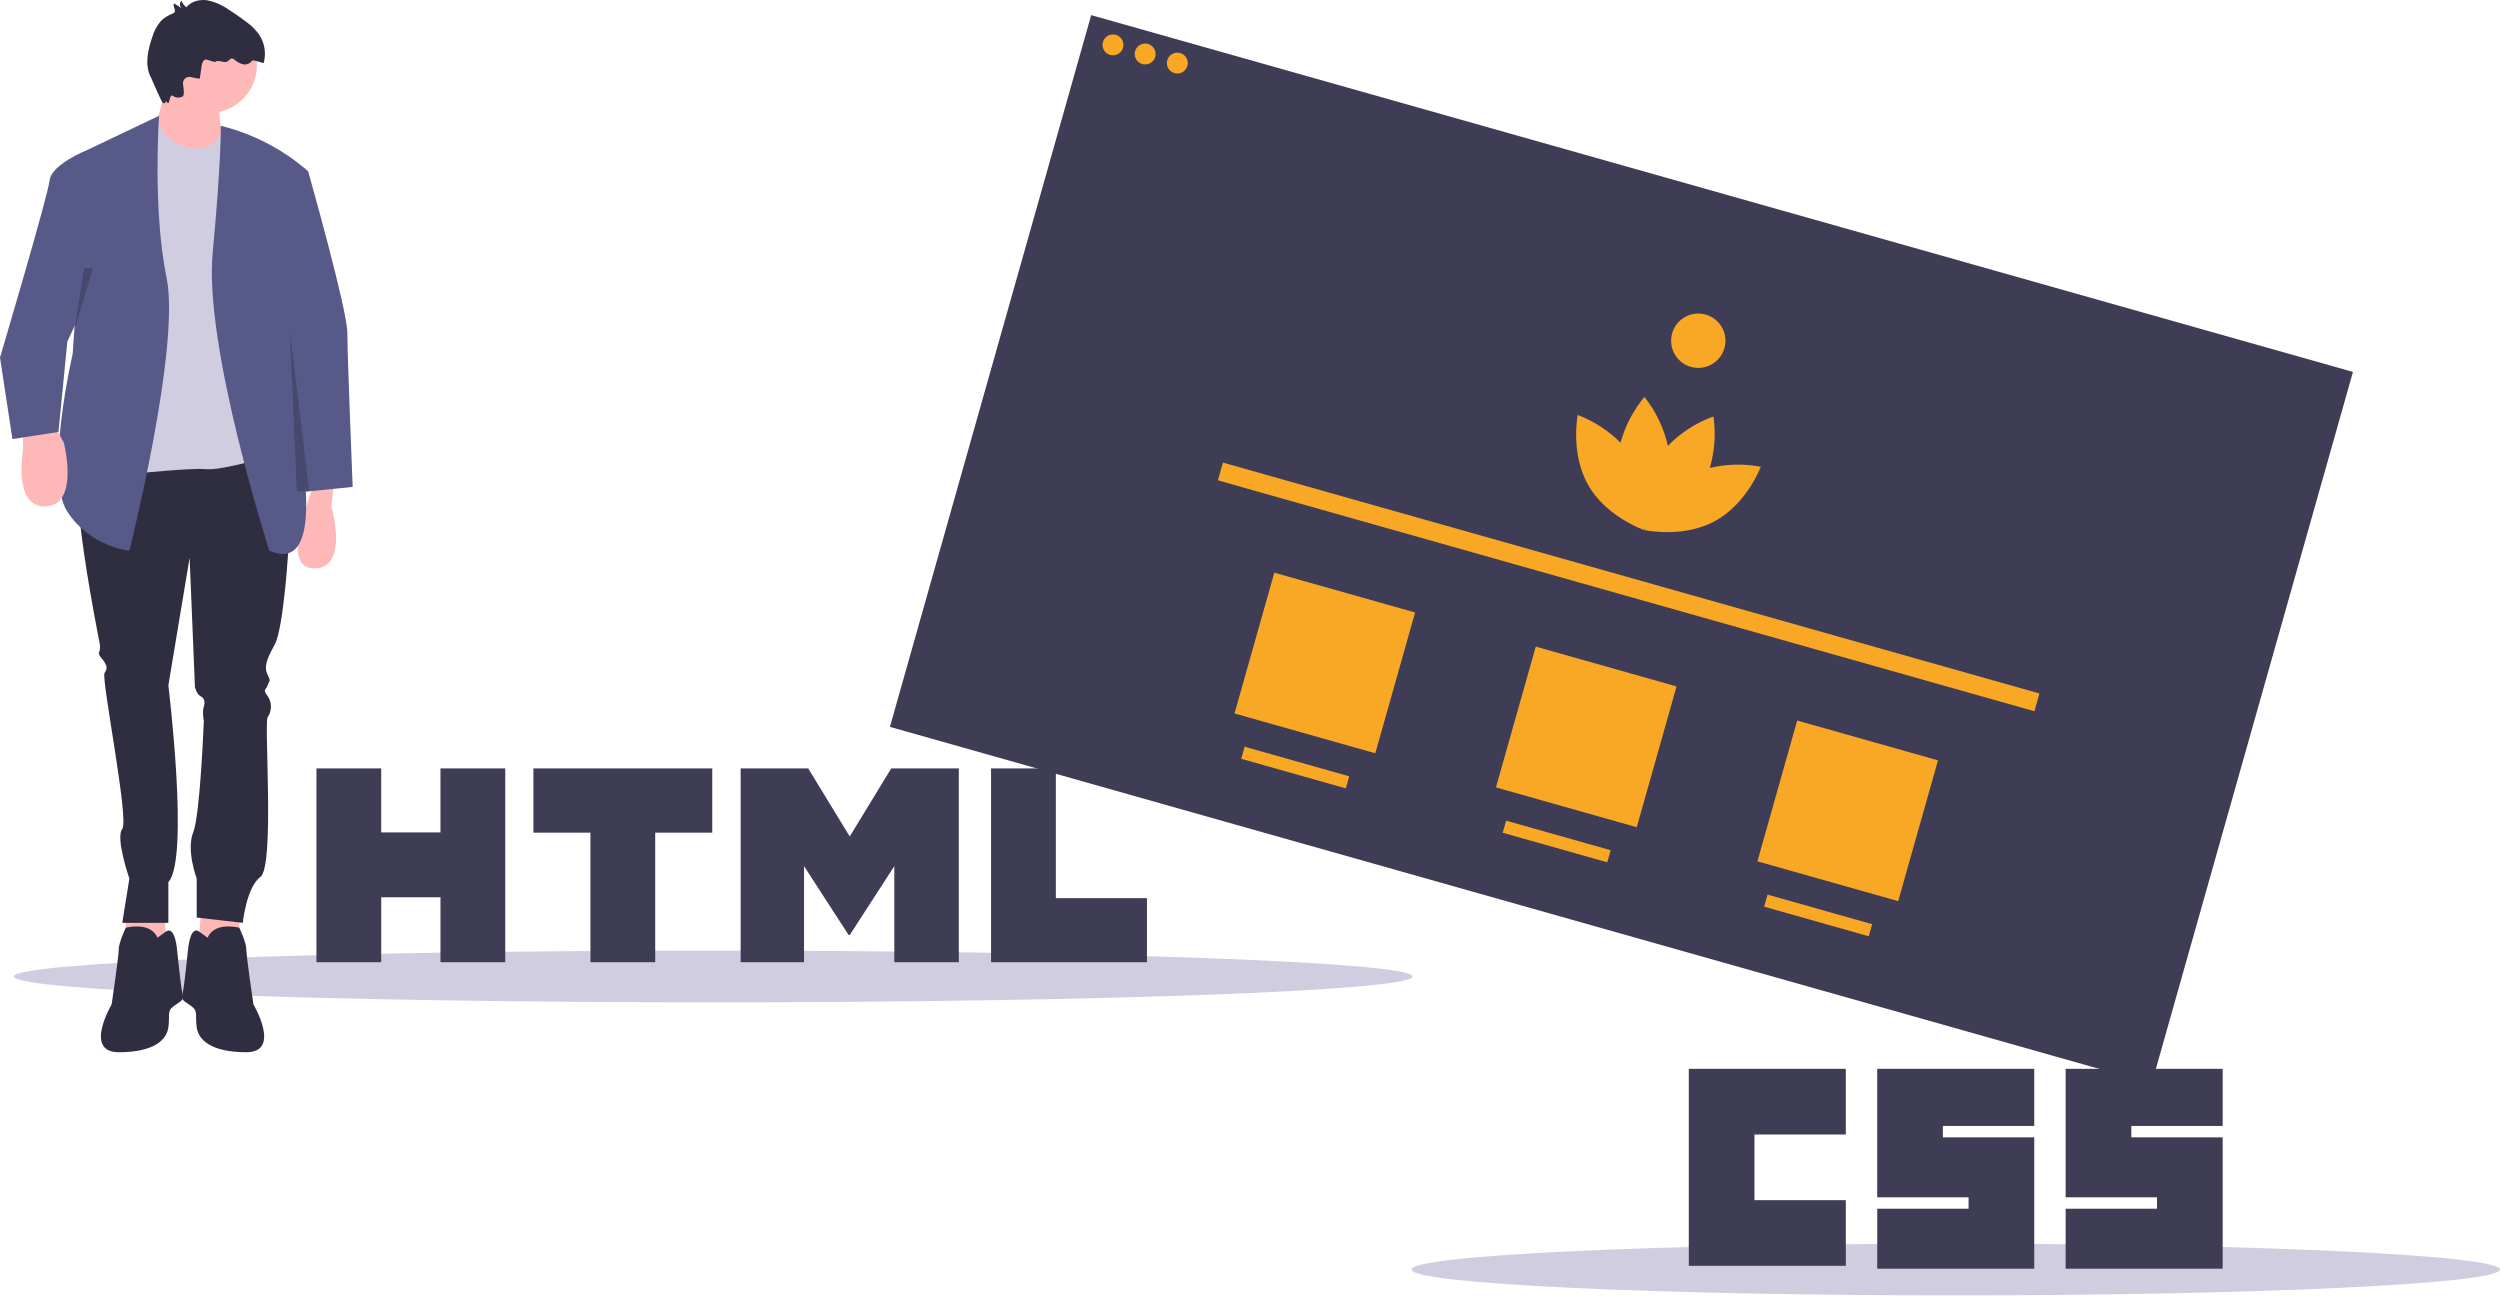
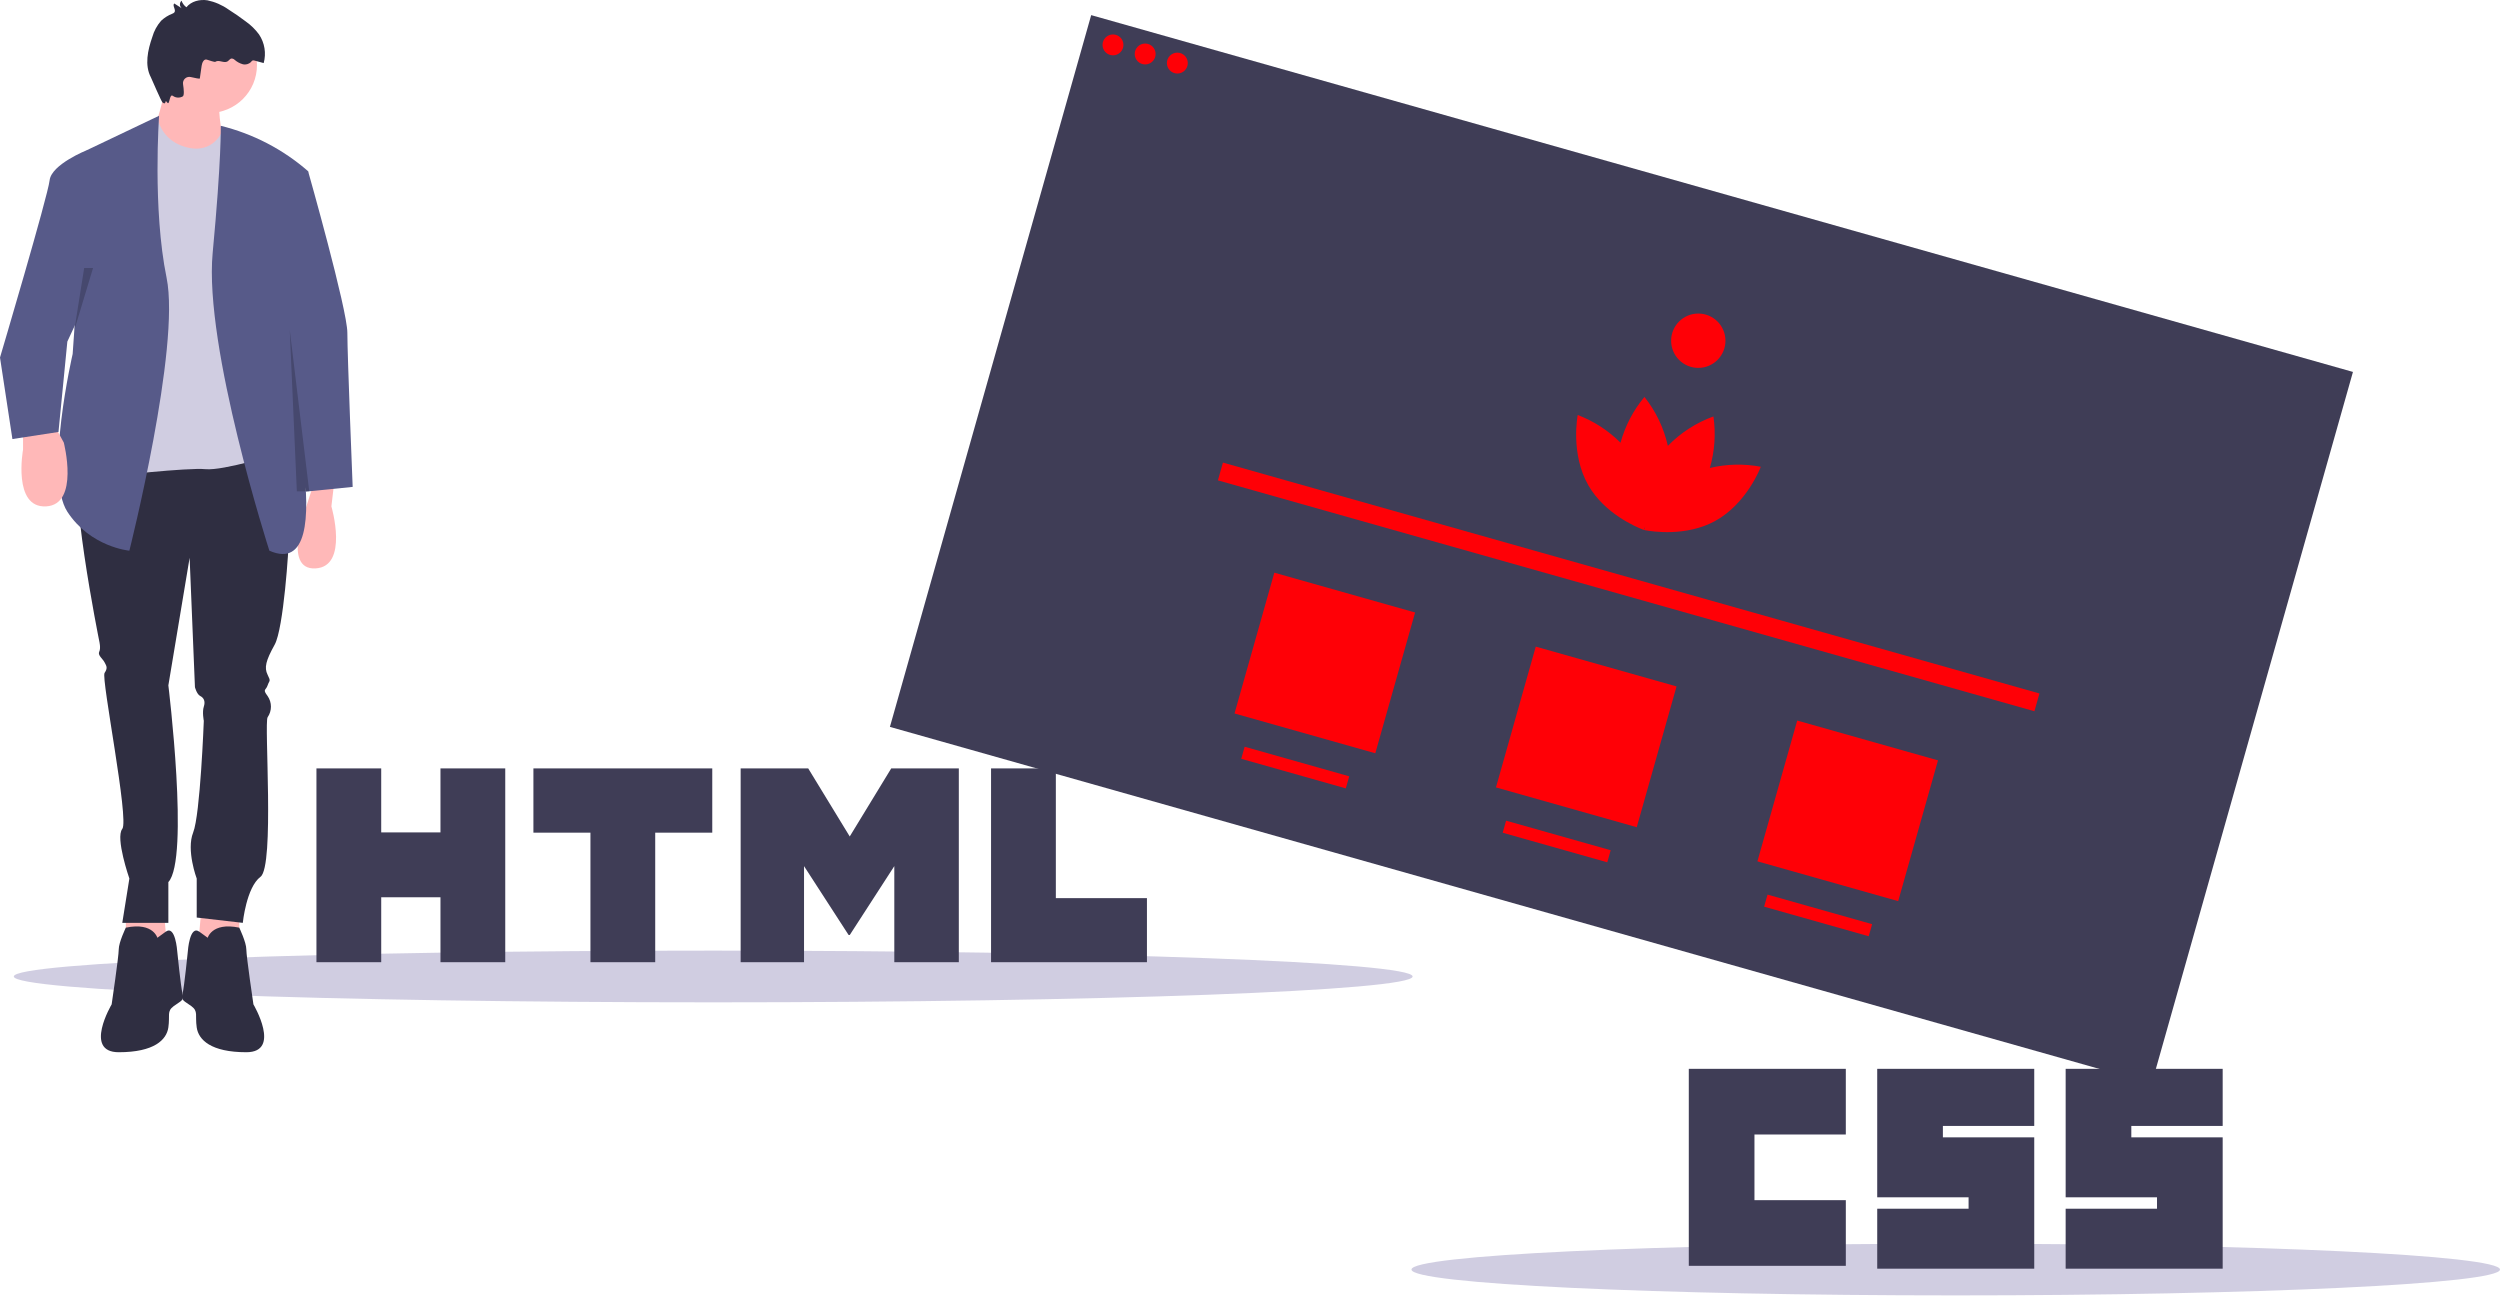
<svg xmlns="http://www.w3.org/2000/svg" id="ae5f5559-570c-4c14-9324-22f1786600a2" data-name="Layer 1" width="1015.128" height="526" viewBox="0 0 1015.128 526">
  <rect x="600.647" y="143.872" width="300.346" height="532.432" transform="translate(59.46229 833.9856) rotate(-74.20991)" fill="#3f3d56" />
-   <circle cx="451.929" cy="18.229" r="4.243" fill="#f9a826" />
-   <circle cx="464.995" cy="21.924" r="4.243" fill="#f9a826" />
-   <circle cx="478.061" cy="25.618" r="4.243" fill="#f9a826" />
-   <path d="M807.42,376.53a49.571,49.571,0,0,0-20.704.489,49.483,49.483,0,0,0,1.464-20.92,49.194,49.194,0,0,0-18.506,11.943,49.193,49.193,0,0,0-9.512-19.866,49.482,49.482,0,0,0-9.709,18.588A49.572,49.572,0,0,0,733.071,355.505s-3.09,15.716,4.349,28.612c6.622,11.478,19.343,16.849,22.063,17.892l.064.076.034-.039c.276.105.431.158.431.158s.058-.302.139-.841c.049-.06.098-.122.152-.19.011.086.02.164.031.241-.214.501-.322.789-.322.789s.16.035.45.091l.009.051.094-.032c2.863.535,16.514,2.622,28.166-3.688C801.822,391.536,807.42,376.53,807.42,376.53Z" transform="translate(-92.43613 -187)" fill="#f9a826" />
-   <circle cx="689.592" cy="138.352" r="11.032" fill="#f9a826" />
-   <rect x="581.484" y="421.571" width="344.549" height="7.496" transform="translate(51.74221 -376.0588) rotate(15.79009)" fill="#f9a826" />
-   <rect x="600.672" y="426.503" width="59.405" height="59.405" transform="translate(55.49076 -341.3188) rotate(15.79009)" fill="#f9a826" />
-   <rect x="706.833" y="456.523" width="59.405" height="59.405" transform="translate(67.66575 -369.0738) rotate(15.79009)" fill="#f9a826" />
-   <rect x="812.994" y="486.544" width="59.405" height="59.405" transform="translate(79.84073 -396.8287) rotate(15.79009)" fill="#f9a826" />
-   <rect x="596.302" y="496.124" width="44.129" height="5.092" transform="translate(66.59275 -336.4488) rotate(15.79009)" fill="#f9a826" />
-   <rect x="702.463" y="526.144" width="44.129" height="5.092" transform="translate(78.76773 -364.2038) rotate(15.79009)" fill="#f9a826" />
-   <rect x="808.623" y="556.165" width="44.129" height="5.092" transform="translate(90.94272 -391.9588) rotate(15.79009)" fill="#f9a826" />
+   <circle cx="451.929" cy="18.229" r="4.243" fill="#ff0006" />
+   <circle cx="464.995" cy="21.924" r="4.243" fill="#ff0006" />
+   <circle cx="478.061" cy="25.618" r="4.243" fill="#ff0006" />
+   <path d="M807.42,376.53a49.571,49.571,0,0,0-20.704.489,49.483,49.483,0,0,0,1.464-20.92,49.194,49.194,0,0,0-18.506,11.943,49.193,49.193,0,0,0-9.512-19.866,49.482,49.482,0,0,0-9.709,18.588A49.572,49.572,0,0,0,733.071,355.505s-3.09,15.716,4.349,28.612c6.622,11.478,19.343,16.849,22.063,17.892l.064.076.034-.039c.276.105.431.158.431.158s.058-.302.139-.841c.049-.06.098-.122.152-.19.011.086.02.164.031.241-.214.501-.322.789-.322.789s.16.035.45.091l.009.051.094-.032c2.863.535,16.514,2.622,28.166-3.688C801.822,391.536,807.42,376.53,807.42,376.53Z" transform="translate(-92.43613 -187)" fill="#ff0006" />
+   <circle cx="689.592" cy="138.352" r="11.032" fill="#ff0006" />
+   <rect x="581.484" y="421.571" width="344.549" height="7.496" transform="translate(51.74221 -376.0588) rotate(15.79009)" fill="#ff0006" />
+   <rect x="600.672" y="426.503" width="59.405" height="59.405" transform="translate(55.49076 -341.3188) rotate(15.79009)" fill="#ff0006" />
+   <rect x="706.833" y="456.523" width="59.405" height="59.405" transform="translate(67.66575 -369.0738) rotate(15.79009)" fill="#ff0006" />
+   <rect x="812.994" y="486.544" width="59.405" height="59.405" transform="translate(79.84073 -396.8287) rotate(15.79009)" fill="#ff0006" />
+   <rect x="596.302" y="496.124" width="44.129" height="5.092" transform="translate(66.59275 -336.4488) rotate(15.79009)" fill="#ff0006" />
+   <rect x="702.463" y="526.144" width="44.129" height="5.092" transform="translate(78.76773 -364.2038) rotate(15.79009)" fill="#ff0006" />
+   <rect x="808.623" y="556.165" width="44.129" height="5.092" transform="translate(90.94272 -391.9588) rotate(15.79009)" fill="#ff0006" />
  <ellipse cx="289.6" cy="396.5" rx="284" ry="10.5" fill="#d0cde1" />
  <ellipse cx="794.128" cy="515.5" rx="221" ry="10.5" fill="#d0cde1" />
  <path d="M778.172,621H841.93v26.664H804.836v26.664h37.098v26.662H778.172Zm76.511,0h63.76v23.186h-37.096v4.637h37.096v53.327H854.685V677.802h37.096v-4.637H854.682V621Zm76.513,0h63.76v23.186h-37.096v4.637h37.096v53.327H931.196V677.802h37.096v-4.637H931.198V621Z" transform="translate(-92.43613 -187)" fill="#3f3d56" />
  <path d="M220.926,499h26.302v25.986h24.061V499h26.304v78.693H271.291V551.342H247.23v26.351H220.928V499Zm111.254,26.096H309.028V499h72.625v26.096H358.487v52.596H332.185V525.096h-.005ZM393.179,499h27.425l16.87,27.651L454.329,499h27.437v78.693H455.571V538.688L437.475,566.668h-.454L418.914,538.688v39.005H393.179Zm101.676,0h26.31v52.682h36.989v26.011H494.854V499Z" transform="translate(-92.43613 -187)" fill="#3f3d56" />
  <polygon points="82.034 366.091 79.876 390.558 97.146 389.118 97.146 368.25 82.034 366.091" fill="#ffb8b8" />
  <polygon points="66.203 366.091 68.362 390.558 51.092 389.118 51.092 368.25 66.203 366.091" fill="#ffb8b8" />
  <path d="M203.974,365.276s5.757,34.541,5.757,39.578-2.159,37.419-5.757,43.896-4.318,9.355-2.878,12.233.72,2.159,0,4.318-2.159,1.439,0,4.318a7.561,7.561,0,0,1,0,8.635c-1.439,2.159,2.878,60.446-2.878,64.764s-7.196,18.71-7.196,18.71l-18.71-2.159v-15.831s-4.318-11.514-1.439-18.71,4.318-45.335,4.318-45.335-.72-3.598,0-5.757,0-3.598-1.439-4.318-2.159-3.598-2.159-3.598l-2.159-52.531L160.798,465.3s8.635,70.521,0,79.876v16.551H142.089l2.878-17.99s-5.757-16.551-2.878-20.149-8.635-61.166-7.196-63.325.72-2.878,0-4.318-2.878-2.878-2.159-4.318,0-4.318,0-4.318-13.672-67.642-7.196-74.119S203.974,365.276,203.974,365.276Z" transform="translate(-92.43613 -187)" fill="#2f2e41" />
  <path d="M176.629,568.203s1.439-6.901,12.953-4.53c0,0,2.878,5.969,2.878,8.848s2.878,22.308,2.878,22.308,11.514,19.429-2.878,19.429-19.429-5.037-20.149-10.074.72-6.476-2.159-8.635-4.318-2.159-3.598-5.037,2.159-17.27,2.159-17.27.72-10.794,4.677-7.916l3.958,2.878" transform="translate(-92.43613 -187)" fill="#2f2e41" />
  <path d="M156.481,568.203s-1.439-6.901-12.953-4.53c0,0-2.878,5.969-2.878,8.848s-2.878,22.308-2.878,22.308-11.514,19.429,2.878,19.429,19.429-5.037,20.149-10.074-.72-6.476,2.159-8.635,4.318-2.159,3.598-5.037-2.159-17.27-2.159-17.27-.72-10.794-4.677-7.916l-3.958,2.878" transform="translate(-92.43613 -187)" fill="#2f2e41" />
  <circle cx="84.913" cy="26.44" r="19.429" fill="#ffb8b8" />
  <path d="M161.518,216.319s-7.916,30.943-9.355,31.662,33.102,3.598,33.102,3.598-8.635-26.625,0-30.943Z" transform="translate(-92.43613 -187)" fill="#ffb8b8" />
  <path d="M156.463,235.175l-.001-.004L132.734,251.579l4.318,128.808s31.662-3.598,38.858-2.878,30.223-6.476,30.223-6.476L196.047,249.997a9.942,9.942,0,0,0-9.208-9.092l-4.322-.305s-4.317,10.689-17.307,5.175A15.156,15.156,0,0,1,156.463,235.175Z" transform="translate(-92.43613 -187)" fill="#d0cde1" />
  <path d="M157.036,234l-29.34,13.981-5.757,82.754s-11.514,49.652-2.159,64.044,25.186,15.831,25.186,15.831,20.868-82.754,15.112-110.818S157.036,234,157.036,234Z" transform="translate(-92.43613 -187)" fill="#575a89" />
  <path d="M101.791,358.799v10.794s-4.318,23.747,9.355,23.027,7.196-25.906,7.196-25.906l-4.318-7.916Z" transform="translate(-92.43613 -187)" fill="#ffb8b8" />
  <path d="M228.44,380.387l-1.439,12.233s7.196,24.466-6.476,25.186-3.748-25.036-3.748-25.036l4.468-13.823Z" transform="translate(-92.43613 -187)" fill="#ffb8b8" />
  <path d="M182.084,238.085h0a84.747,84.747,0,0,1,35.438,18.422l.124.109-10.074,53.25-1.439,19.429s26.625,94.987-4.318,81.315c0,0-26.625-82.754-23.027-120.893S182.084,238.085,182.084,238.085Z" transform="translate(-92.43613 -187)" fill="#575a89" />
  <path d="M208.292,255.897c.72-.72,9.355,1,9.355,1s15.831,55.848,15.831,65.203,2.159,62.605,2.159,62.605l-18.995,1.915-15.375-73.986Z" transform="translate(-92.43613 -187)" fill="#575a89" />
  <path d="M132.734,247.981h-5.037s-14.392,5.757-15.112,12.233-20.149,71.96-20.149,71.96l5.037,33.102,18.71-2.878,3.598-36.7,18.71-40.298Z" transform="translate(-92.43613 -187)" fill="#575a89" />
  <path d="M173.574,218.863l.745-5.193c.174-1.21.882-2.802,2.06-2.473,1.002.28,3.184,1.137,3.549.879,1.368-.969,3.439.726,4.877-.135.603-.361.996-1.134,1.697-1.185a1.933,1.933,0,0,1,1.246.564,8.477,8.477,0,0,0,3.224,1.751,3.468,3.468,0,0,0,3.394-.925,1.803,1.803,0,0,1,.6-.575,1.347,1.347,0,0,1,.863.04l3.676,1.001a14.126,14.126,0,0,0-1.89-11.63,23.391,23.391,0,0,0-5.354-5.244q-3.415-2.598-7.048-4.887a22.892,22.892,0,0,0-8.563-3.725c-3.1-.471-6.571.371-8.521,2.827a5.487,5.487,0,0,1-1.974-2.666,2.02,2.02,0,0,0,.13,3.097l-3.109-1.985c-.874.918.834,2.582.089,3.607a1.9,1.9,0,0,1-.837.546,14.252,14.252,0,0,0-4.559,2.869,17.01,17.01,0,0,0-3.59,6.614c-1.853,5.315-3.199,11.41-.567,16.385.298.564,4.237,9.874,4.762,10.237,1.774,1.227.619-1.743,1.89,0,.997,1.367.81-3.864,2.292-2.716a3.693,3.693,0,0,0,4.02.181c.614-.426.416-2.791.085-4.963a2.559,2.559,0,0,1,3.113-2.879C171.72,218.712,173.543,219.083,173.574,218.863Z" transform="translate(-92.43613 -187)" fill="#2f2e41" />
  <polygon points="117.655 134.02 125.57 199.504 120.533 199.504 117.655 134.02" opacity="0.2" />
  <polygon points="34.181 108.834 30.179 134.02 37.779 108.834 35.62 108.834 34.181 108.834" opacity="0.2" />
</svg>
